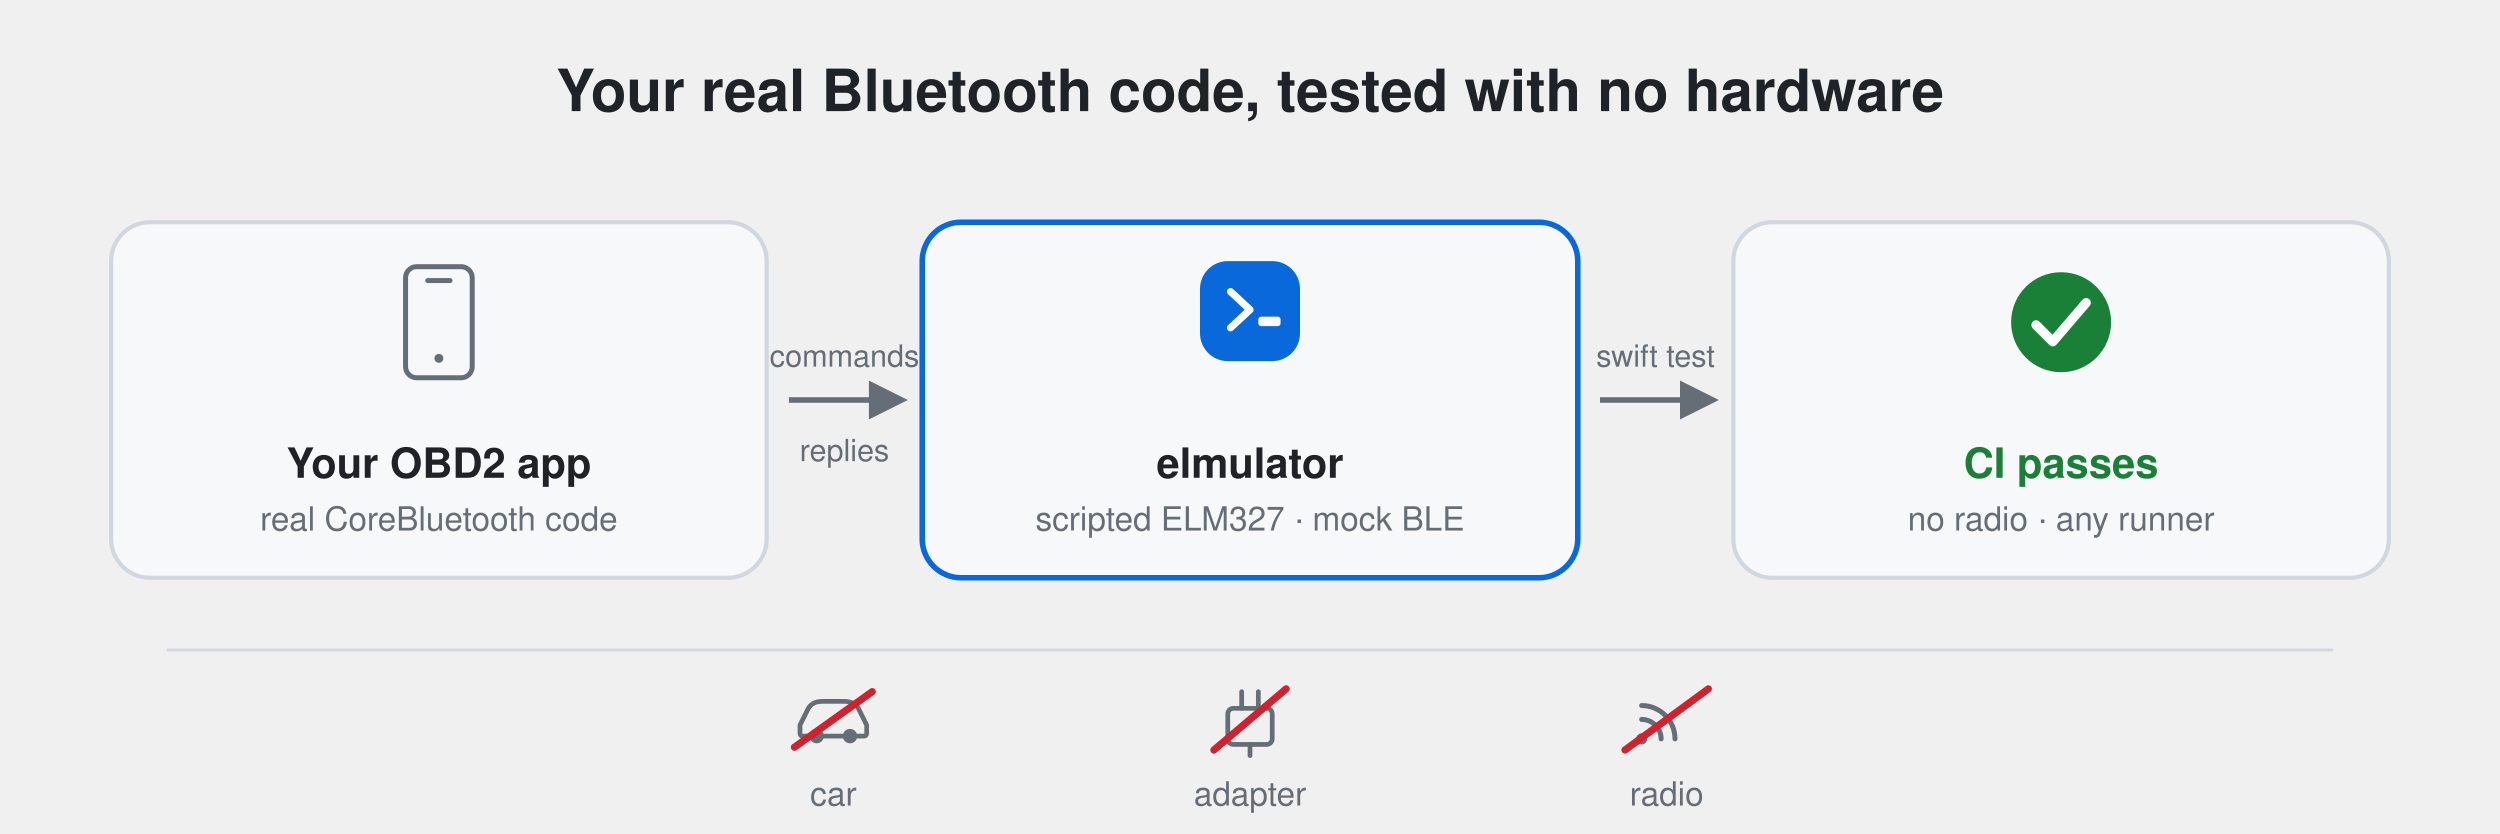
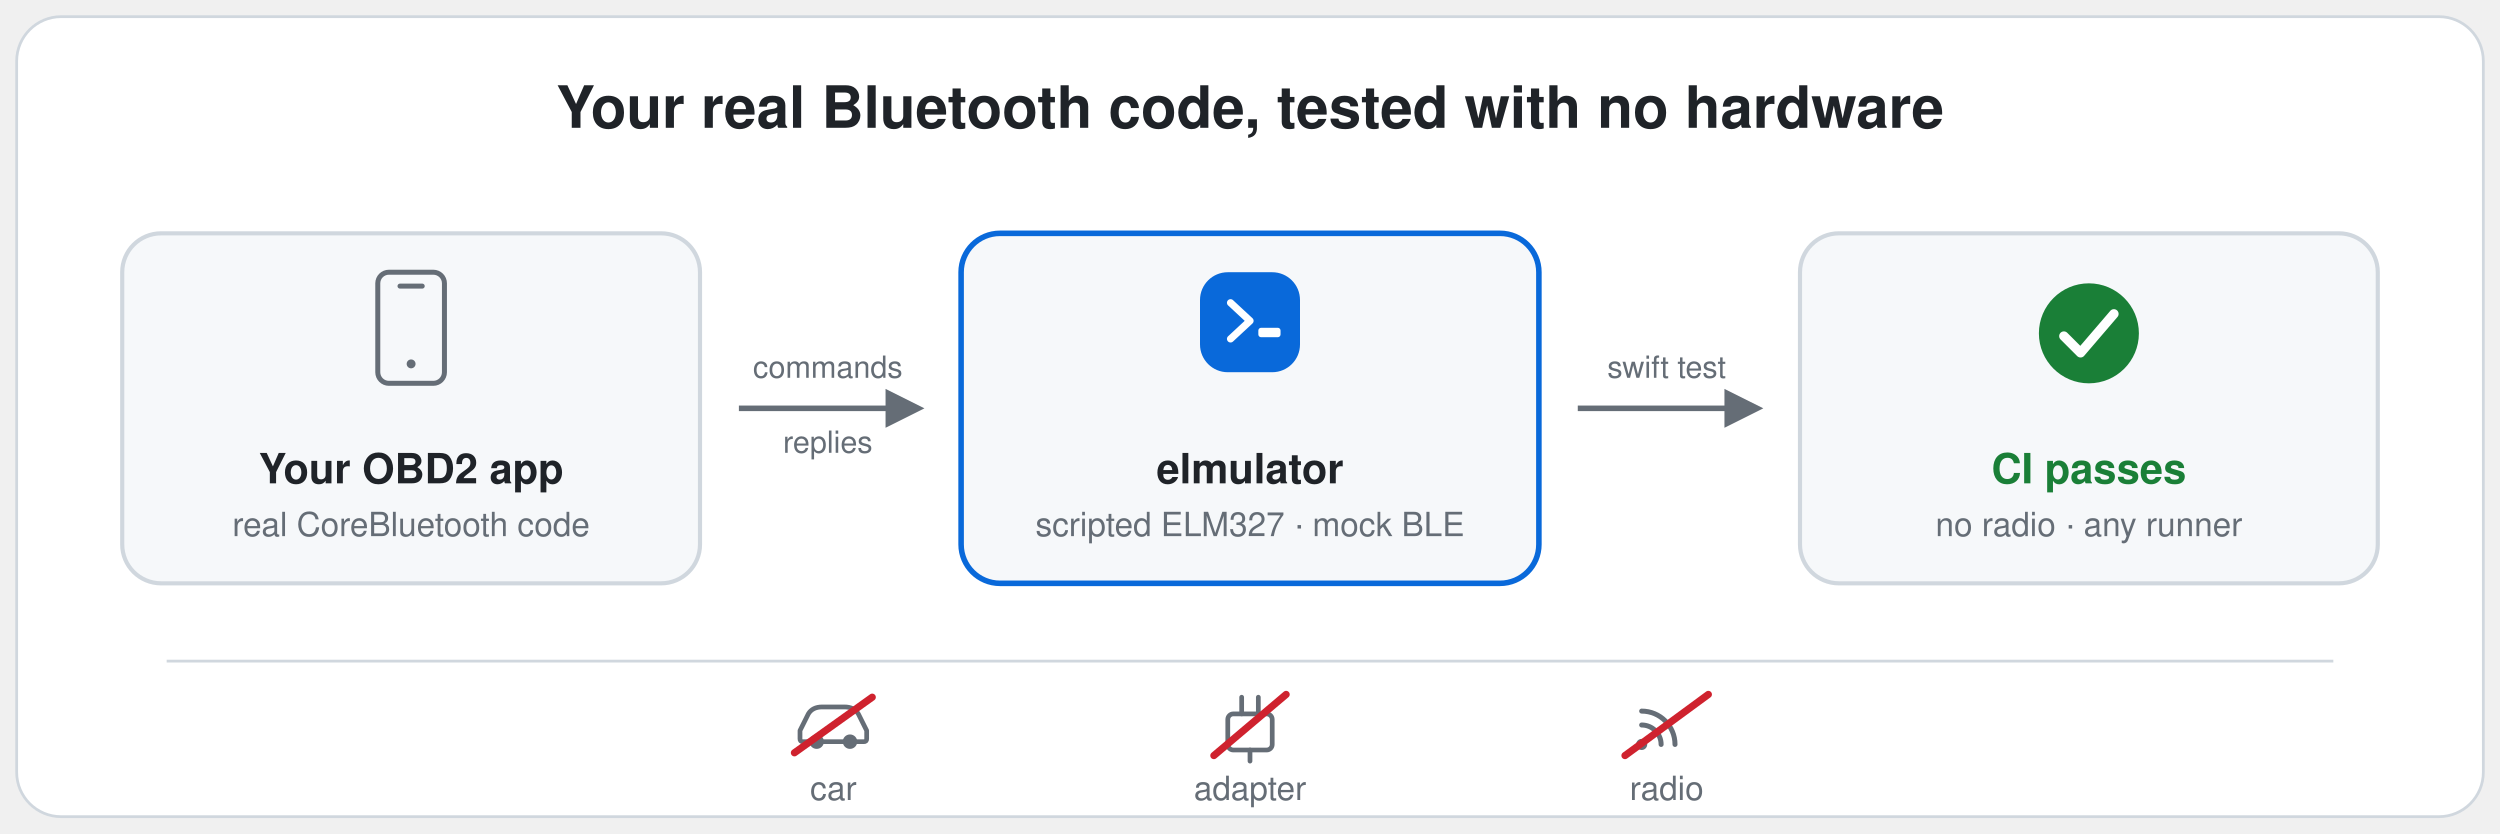
<svg xmlns="http://www.w3.org/2000/svg" viewBox="0 0 900 300" font-family="-apple-system, BlinkMacSystemFont, 'Segoe UI', Helvetica, Arial, sans-serif">
  <defs>
    <marker id="ad" viewBox="0 0 10 10" refX="8" refY="5" markerWidth="7" markerHeight="7" orient="auto-start-reverse">
      <path d="M0 0 L10 5 L0 10 z" fill="#656d76" />
    </marker>
  </defs>
-   <text x="450" y="40" text-anchor="middle" font-size="21" font-weight="700" fill="#1f2328">Your real Bluetooth code, tested with no hardware</text>
-   <rect x="40" y="80" width="236" height="128" rx="14" fill="#f6f8fa" stroke="#d0d7de" stroke-width="1.5" />
-   <g transform="translate(146,96)">
+   <rect x="6" y="6" width="888" height="288" rx="16" fill="#ffffff" stroke="#d0d7de" stroke-width="1" />
+   <text x="450" y="46" text-anchor="middle" font-size="21" font-weight="700" fill="#1f2328">Your real Bluetooth code, tested with no hardware</text>
+   <rect x="44" y="84" width="208" height="126" rx="14" fill="#f6f8fa" stroke="#d0d7de" stroke-width="1.5" />
+   <g transform="translate(136,98)">
    <rect x="0" y="0" width="24" height="40" rx="4" fill="none" stroke="#656d76" stroke-width="1.8" />
    <line x1="8" y1="5" x2="16" y2="5" stroke="#656d76" stroke-width="1.8" stroke-linecap="round" />
    <circle cx="12" cy="33" r="1.6" fill="#656d76" />
  </g>
-   <text x="158" y="172" text-anchor="middle" font-size="15" font-weight="700" fill="#1f2328">Your OBD2 app</text>
-   <text x="158" y="191" text-anchor="middle" font-size="12" fill="#656d76">real CoreBluetooth code</text>
-   <rect x="332" y="80" width="236" height="128" rx="14" fill="#f6f8fa" stroke="#0969da" stroke-width="2" />
-   <g transform="translate(432,94)">
+   <text x="148" y="174" text-anchor="middle" font-size="15" font-weight="700" fill="#1f2328">Your OBD2 app</text>
+   <text x="148" y="193" text-anchor="middle" font-size="12" fill="#656d76">real CoreBluetooth code</text>
+   <rect x="346" y="84" width="208" height="126" rx="14" fill="#f6f8fa" stroke="#0969da" stroke-width="2" />
+   <g transform="translate(432,98)">
    <rect x="0" y="0" width="36" height="36" rx="10" fill="#0969da" />
    <path d="M11 11 L18 17.5 L11 24" fill="none" stroke="#ffffff" stroke-width="2.6" stroke-linecap="round" stroke-linejoin="round" />
    <rect x="21" y="20" width="8" height="3.4" rx="1" fill="#ffffff" />
  </g>
-   <text x="450" y="172" text-anchor="middle" font-size="15" font-weight="700" fill="#1f2328">elmulator</text>
-   <text x="450" y="191" text-anchor="middle" font-size="12" fill="#656d76">scripted ELM327 · mock BLE</text>
-   <rect x="624" y="80" width="236" height="128" rx="14" fill="#f6f8fa" stroke="#d0d7de" stroke-width="1.5" />
-   <circle cx="742" cy="116" r="18" fill="#1a7f37" />
-   <path d="M733 117 L739 123 L751 109" fill="none" stroke="#ffffff" stroke-width="3.4" stroke-linecap="round" stroke-linejoin="round" />
-   <text x="742" y="172" text-anchor="middle" font-size="15" font-weight="700" fill="#1a7f37">CI passes</text>
-   <text x="742" y="191" text-anchor="middle" font-size="12" fill="#656d76">no radio · any runner</text>
-   <line x1="284" y1="144" x2="324" y2="144" stroke="#656d76" stroke-width="2" marker-end="url(#ad)" />
-   <text x="304" y="132" text-anchor="middle" font-size="11" fill="#656d76">commands</text>
-   <text x="304" y="166" text-anchor="middle" font-size="11" fill="#656d76">replies</text>
-   <line x1="576" y1="144" x2="616" y2="144" stroke="#656d76" stroke-width="2" marker-end="url(#ad)" />
-   <text x="596" y="132" text-anchor="middle" font-size="11" fill="#656d76">swift test</text>
-   <line x1="60" y1="234" x2="840" y2="234" stroke="#d0d7de" stroke-width="1" />
-   <g transform="translate(286,246)">
+   <text x="450" y="174" text-anchor="middle" font-size="15" font-weight="700" fill="#1f2328">elmulator</text>
+   <text x="450" y="193" text-anchor="middle" font-size="12" fill="#656d76">scripted ELM327 · mock BLE</text>
+   <rect x="648" y="84" width="208" height="126" rx="14" fill="#f6f8fa" stroke="#d0d7de" stroke-width="1.5" />
+   <circle cx="752" cy="120" r="18" fill="#1a7f37" />
+   <path d="M743 121 L749 127 L761 113" fill="none" stroke="#ffffff" stroke-width="3.4" stroke-linecap="round" stroke-linejoin="round" />
+   <text x="752" y="174" text-anchor="middle" font-size="15" font-weight="700" fill="#1a7f37">CI passes</text>
+   <text x="752" y="193" text-anchor="middle" font-size="12" fill="#656d76">no radio · any runner</text>
+   <line x1="266" y1="147" x2="330" y2="147" stroke="#656d76" stroke-width="2" marker-end="url(#ad)" />
+   <text x="298" y="136" text-anchor="middle" font-size="11" fill="#656d76">commands</text>
+   <text x="298" y="163" text-anchor="middle" font-size="11" fill="#656d76">replies</text>
+   <line x1="568" y1="147" x2="632" y2="147" stroke="#656d76" stroke-width="2" marker-end="url(#ad)" />
+   <text x="600" y="136" text-anchor="middle" font-size="11" fill="#656d76">swift test</text>
+   <line x1="60" y1="238" x2="840" y2="238" stroke="#d0d7de" stroke-width="1" />
+   <g transform="translate(286,248)">
    <path d="M2 15 L5 9 Q6.5 6.5 10 6.5 L18 6.5 Q21.5 6.5 23 9 L26 15 L26 18 Q26 19 25 19 L3 19 Q2 19 2 18 Z" fill="none" stroke="#656d76" stroke-width="1.7" stroke-linejoin="round" />
    <circle cx="8" cy="19" r="2.6" fill="#656d76" />
    <circle cx="20" cy="19" r="2.6" fill="#656d76" />
    <line x1="0" y1="23" x2="28" y2="3" stroke="#cf222e" stroke-width="2.6" stroke-linecap="round" />
  </g>
-   <text x="300" y="290" text-anchor="middle" font-size="12" font-weight="500" fill="#656d76">car</text>
-   <g transform="translate(437,246)">
+   <text x="300" y="288" text-anchor="middle" font-size="12" font-weight="500" fill="#656d76">car</text>
+   <g transform="translate(437,248)">
    <rect x="5" y="9" width="16" height="13" rx="2" fill="none" stroke="#656d76" stroke-width="1.7" />
    <line x1="10" y1="9" x2="10" y2="3" stroke="#656d76" stroke-width="1.7" stroke-linecap="round" />
    <line x1="16" y1="9" x2="16" y2="3" stroke="#656d76" stroke-width="1.7" stroke-linecap="round" />
    <line x1="13" y1="22" x2="13" y2="26" stroke="#656d76" stroke-width="1.7" stroke-linecap="round" />
    <line x1="0" y1="24" x2="26" y2="2" stroke="#cf222e" stroke-width="2.6" stroke-linecap="round" />
  </g>
-   <text x="450" y="290" text-anchor="middle" font-size="12" font-weight="500" fill="#656d76">adapter</text>
-   <g transform="translate(585,246)">
+   <text x="450" y="288" text-anchor="middle" font-size="12" font-weight="500" fill="#656d76">adapter</text>
+   <g transform="translate(585,248)">
    <circle cx="6" cy="20" r="2" fill="#656d76" />
    <path d="M13 20 A7 7 0 0 0 6 13" fill="none" stroke="#656d76" stroke-width="1.8" stroke-linecap="round" />
    <path d="M18 20 A12 12 0 0 0 6 8" fill="none" stroke="#656d76" stroke-width="1.8" stroke-linecap="round" />
    <line x1="0" y1="24" x2="30" y2="2" stroke="#cf222e" stroke-width="2.6" stroke-linecap="round" />
  </g>
-   <text x="600" y="290" text-anchor="middle" font-size="12" font-weight="500" fill="#656d76">radio</text>
+   <text x="600" y="288" text-anchor="middle" font-size="12" font-weight="500" fill="#656d76">radio</text>
</svg>
